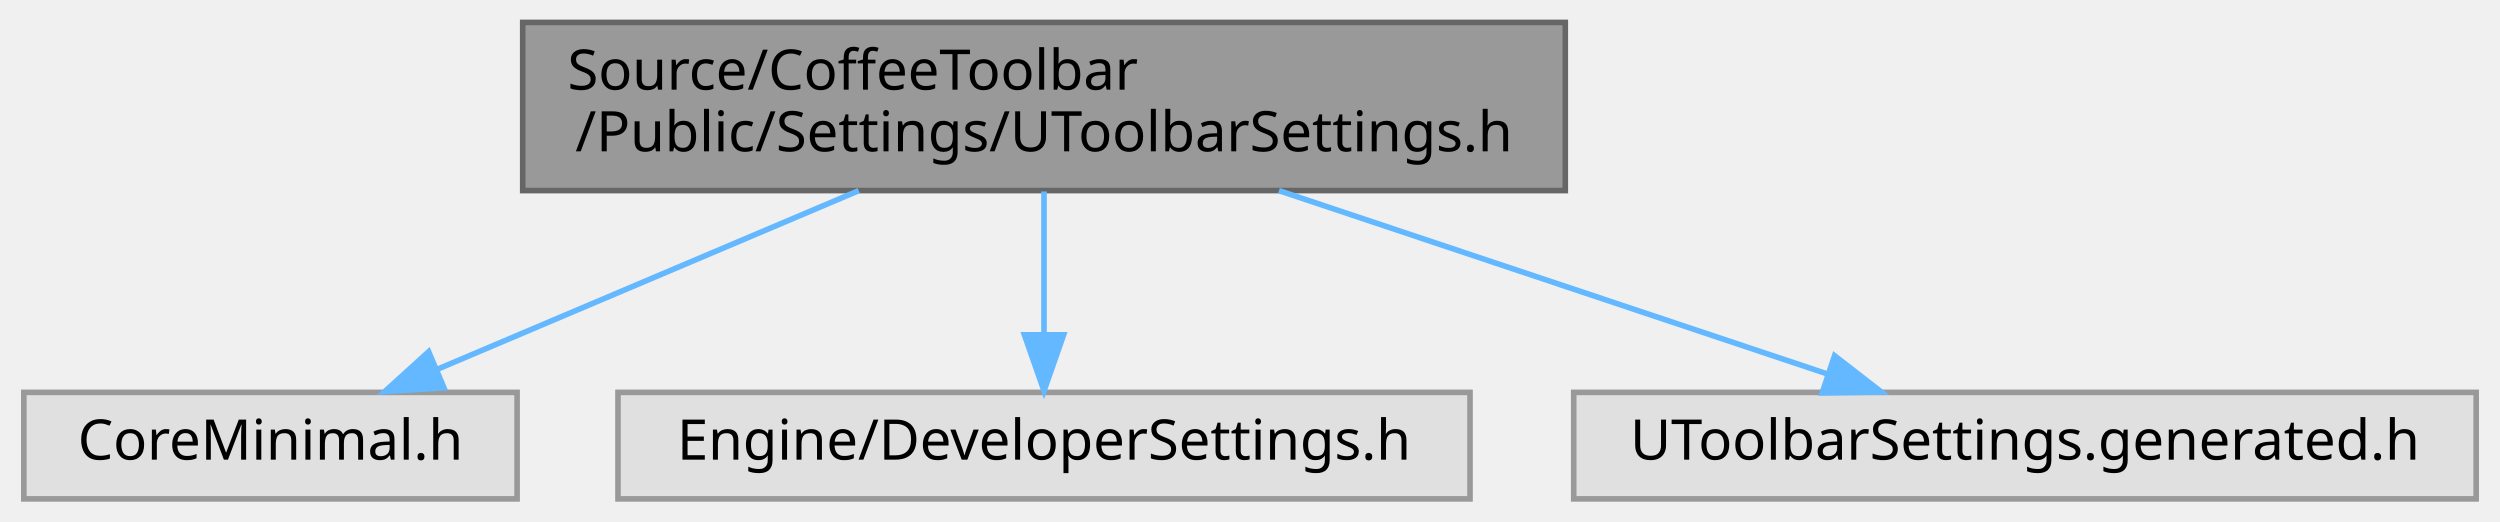
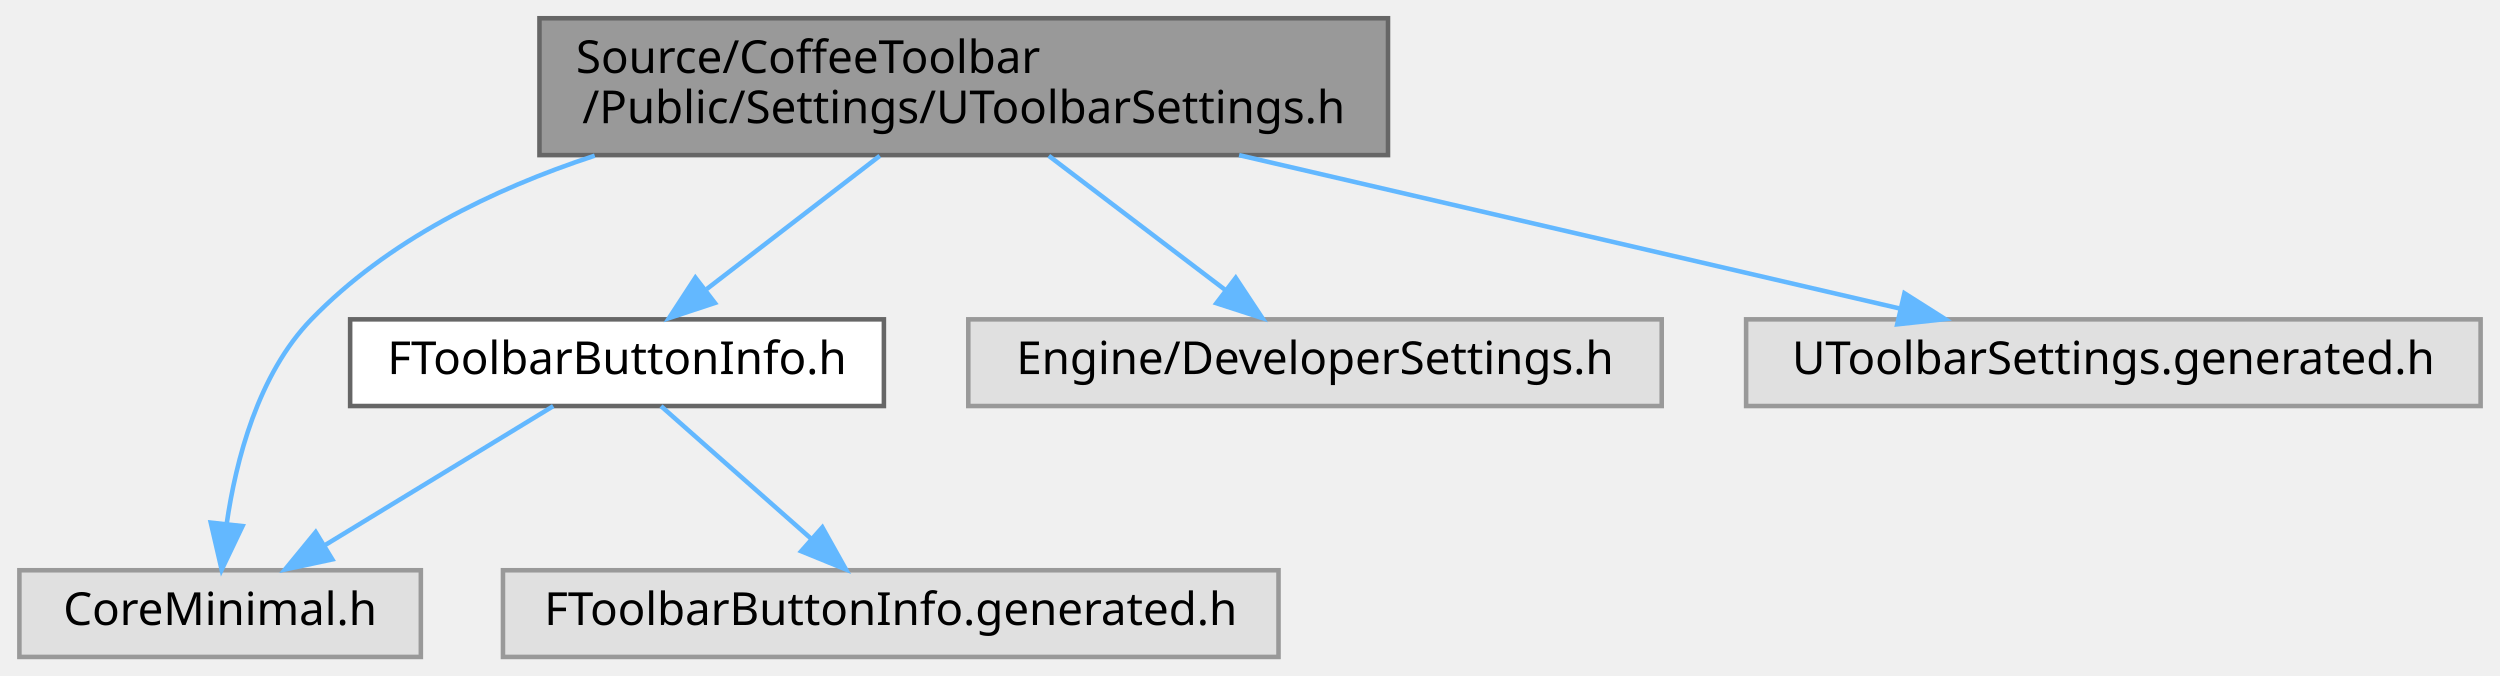
- <svg xmlns="http://www.w3.org/2000/svg" xmlns:xlink="http://www.w3.org/1999/xlink" width="446pt" height="93pt" viewBox="0.00 0.00 445.50 93.00">
-   <g id="graph0" class="graph" transform="scale(1 1) rotate(0) translate(4 89)">
+ <svg xmlns="http://www.w3.org/2000/svg" xmlns:xlink="http://www.w3.org/1999/xlink" width="548pt" height="148pt" viewBox="0.00 0.00 547.50 148.00">
+   <g id="graph0" class="graph" transform="scale(1 1) rotate(0) translate(4 144)">
    <g id="Node000001" class="node">
      <g id="a_Node000001">
        <a xlink:title="Coffee Toolbar 플러그인을 구성하기 위한 개발자 설정을 선언합니다.">
-           <polygon fill="#999999" stroke="#666666" points="275,-85 89,-85 89,-55 275,-55 275,-85" />
-           <text text-anchor="start" x="97" y="-73" font-family="Malgun Gothic" font-size="10.00">Source/CoffeeToolbar</text>
-           <text text-anchor="middle" x="182" y="-62" font-family="Malgun Gothic" font-size="10.00">/Public/Settings/UToolbarSettings.h</text>
+           <polygon fill="#999999" stroke="#666666" points="300,-140 114,-140 114,-110 300,-110 300,-140" />
+           <text text-anchor="start" x="122" y="-128" font-family="Malgun Gothic" font-size="10.00">Source/CoffeeToolbar</text>
+           <text text-anchor="middle" x="207" y="-117" font-family="Malgun Gothic" font-size="10.00">/Public/Settings/UToolbarSettings.h</text>
        </a>
      </g>
    </g>
    <g id="Node000002" class="node">
      <g id="a_Node000002">
        <a xlink:title=" ">
          <polygon fill="#e0e0e0" stroke="#999999" points="88,-19 0,-19 0,0 88,0 88,-19" />
          <text text-anchor="middle" x="44" y="-7" font-family="Malgun Gothic" font-size="10.00">CoreMinimal.h</text>
        </a>
      </g>
    </g>
    <g id="edge1_Node000001_Node000002" class="edge">
      <g id="a_edge1_Node000001_Node000002">
        <a xlink:title=" ">
-           <path fill="none" stroke="#63b8ff" d="M148.95,-54.99C126.02,-45.27 95.76,-32.44 73.62,-23.06" />
-           <polygon fill="#63b8ff" stroke="#63b8ff" points="74.95,-19.82 64.38,-19.14 72.22,-26.26 74.95,-19.82" />
+           <path fill="none" stroke="#63b8ff" d="M126.12,-109.88C103.54,-102.47 80.66,-91.19 64,-74 52.32,-61.95 47.46,-43.14 45.43,-29.12" />
+           <polygon fill="#63b8ff" stroke="#63b8ff" points="48.91,-28.68 44.34,-19.12 41.95,-29.44 48.91,-28.68" />
        </a>
      </g>
    </g>
    <g id="Node000003" class="node">
      <g id="a_Node000003">
-         <a xlink:title=" ">
-           <polygon fill="#e0e0e0" stroke="#999999" points="258,-19 106,-19 106,0 258,0 258,-19" />
-           <text text-anchor="middle" x="182" y="-7" font-family="Malgun Gothic" font-size="10.00">Engine/DeveloperSettings.h</text>
+         <a xlink:href="FToolbarButtonInfo_8h.html" target="_top" xlink:title="커스터마이즈 가능한 Coffee Toolbar 버튼 정보를 선언합니다.">
+           <polygon fill="white" stroke="#666666" points="189.5,-74 72.5,-74 72.5,-55 189.5,-55 189.5,-74" />
+           <text text-anchor="middle" x="131" y="-62" font-family="Malgun Gothic" font-size="10.00">FToolbarButtonInfo.h</text>
        </a>
      </g>
    </g>
    <g id="edge2_Node000001_Node000003" class="edge">
      <g id="a_edge2_Node000001_Node000003">
        <a xlink:title=" ">
-           <path fill="none" stroke="#63b8ff" d="M182,-54.84C182,-47.21 182,-37.7 182,-29.45" />
-           <polygon fill="#63b8ff" stroke="#63b8ff" points="185.5,-29.27 182,-19.27 178.5,-29.27 185.5,-29.27" />
+           <path fill="none" stroke="#63b8ff" d="M188.6,-109.84C177.12,-101 162.35,-89.63 150.64,-80.62" />
+           <polygon fill="#63b8ff" stroke="#63b8ff" points="152.45,-77.59 142.39,-74.27 148.18,-83.14 152.45,-77.59" />
+         </a>
+       </g>
+     </g>
+     <g id="Node000005" class="node">
+       <g id="a_Node000005">
+         <a xlink:title=" ">
+           <polygon fill="#e0e0e0" stroke="#999999" points="360,-74 208,-74 208,-55 360,-55 360,-74" />
+           <text text-anchor="middle" x="284" y="-62" font-family="Malgun Gothic" font-size="10.00">Engine/DeveloperSettings.h</text>
+         </a>
+       </g>
+     </g>
+     <g id="edge5_Node000001_Node000005" class="edge">
+       <g id="a_edge5_Node000001_Node000005">
+         <a xlink:title=" ">
+           <path fill="none" stroke="#63b8ff" d="M225.64,-109.84C237.39,-100.91 252.53,-89.41 264.45,-80.35" />
+           <polygon fill="#63b8ff" stroke="#63b8ff" points="266.62,-83.1 272.46,-74.27 262.38,-77.53 266.62,-83.1" />
+         </a>
+       </g>
+     </g>
+     <g id="Node000006" class="node">
+       <g id="a_Node000006">
+         <a xlink:title=" ">
+           <polygon fill="#e0e0e0" stroke="#999999" points="539.5,-74 378.5,-74 378.5,-55 539.5,-55 539.5,-74" />
+           <text text-anchor="middle" x="459" y="-62" font-family="Malgun Gothic" font-size="10.00">UToolbarSettings.generated.h</text>
+         </a>
+       </g>
+     </g>
+     <g id="edge6_Node000001_Node000006" class="edge">
+       <g id="a_edge6_Node000001_Node000006">
+         <a xlink:title=" ">
+           <path fill="none" stroke="#63b8ff" d="M267.36,-109.99C311.79,-99.67 371.33,-85.85 412.19,-76.37" />
+           <polygon fill="#63b8ff" stroke="#63b8ff" points="413.2,-79.72 422.15,-74.05 411.62,-72.91 413.2,-79.72" />
+         </a>
+       </g>
+     </g>
+     <g id="edge3_Node000003_Node000002" class="edge">
+       <g id="a_edge3_Node000003_Node000002">
+         <a xlink:title=" ">
+           <path fill="none" stroke="#63b8ff" d="M117.02,-54.98C103.53,-46.77 82.87,-34.18 66.96,-24.49" />
+           <polygon fill="#63b8ff" stroke="#63b8ff" points="68.59,-21.38 58.23,-19.17 64.95,-27.36 68.59,-21.38" />
        </a>
      </g>
    </g>
    <g id="Node000004" class="node">
      <g id="a_Node000004">
        <a xlink:title=" ">
-           <polygon fill="#e0e0e0" stroke="#999999" points="437.5,-19 276.5,-19 276.5,0 437.5,0 437.5,-19" />
-           <text text-anchor="middle" x="357" y="-7" font-family="Malgun Gothic" font-size="10.00">UToolbarSettings.generated.h</text>
+           <polygon fill="#e0e0e0" stroke="#999999" points="276,-19 106,-19 106,0 276,0 276,-19" />
+           <text text-anchor="middle" x="191" y="-7" font-family="Malgun Gothic" font-size="10.00">FToolbarButtonInfo.generated.h</text>
        </a>
      </g>
    </g>
-     <g id="edge3_Node000001_Node000004" class="edge">
-       <g id="a_edge3_Node000001_Node000004">
+     <g id="edge4_Node000003_Node000004" class="edge">
+       <g id="a_edge4_Node000003_Node000004">
        <a xlink:title=" ">
-           <path fill="none" stroke="#63b8ff" d="M223.92,-54.99C253.73,-45.02 293.33,-31.78 321.56,-22.35" />
-           <polygon fill="#63b8ff" stroke="#63b8ff" points="323.04,-25.54 331.41,-19.05 320.82,-18.9 323.04,-25.54" />
+           <path fill="none" stroke="#63b8ff" d="M140.64,-54.98C149.51,-47.15 162.87,-35.34 173.61,-25.86" />
+           <polygon fill="#63b8ff" stroke="#63b8ff" points="176.01,-28.41 181.18,-19.17 171.37,-23.17 176.01,-28.41" />
        </a>
      </g>
    </g>
  </g>
</svg>
